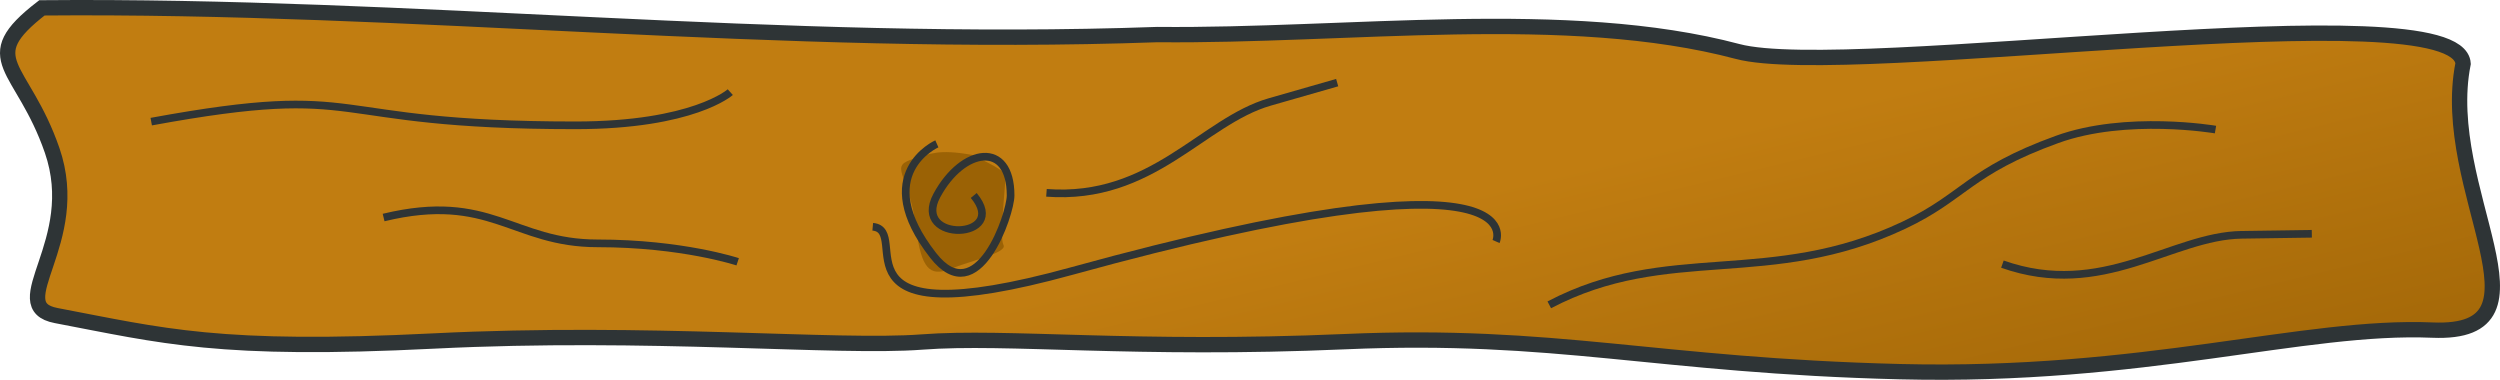
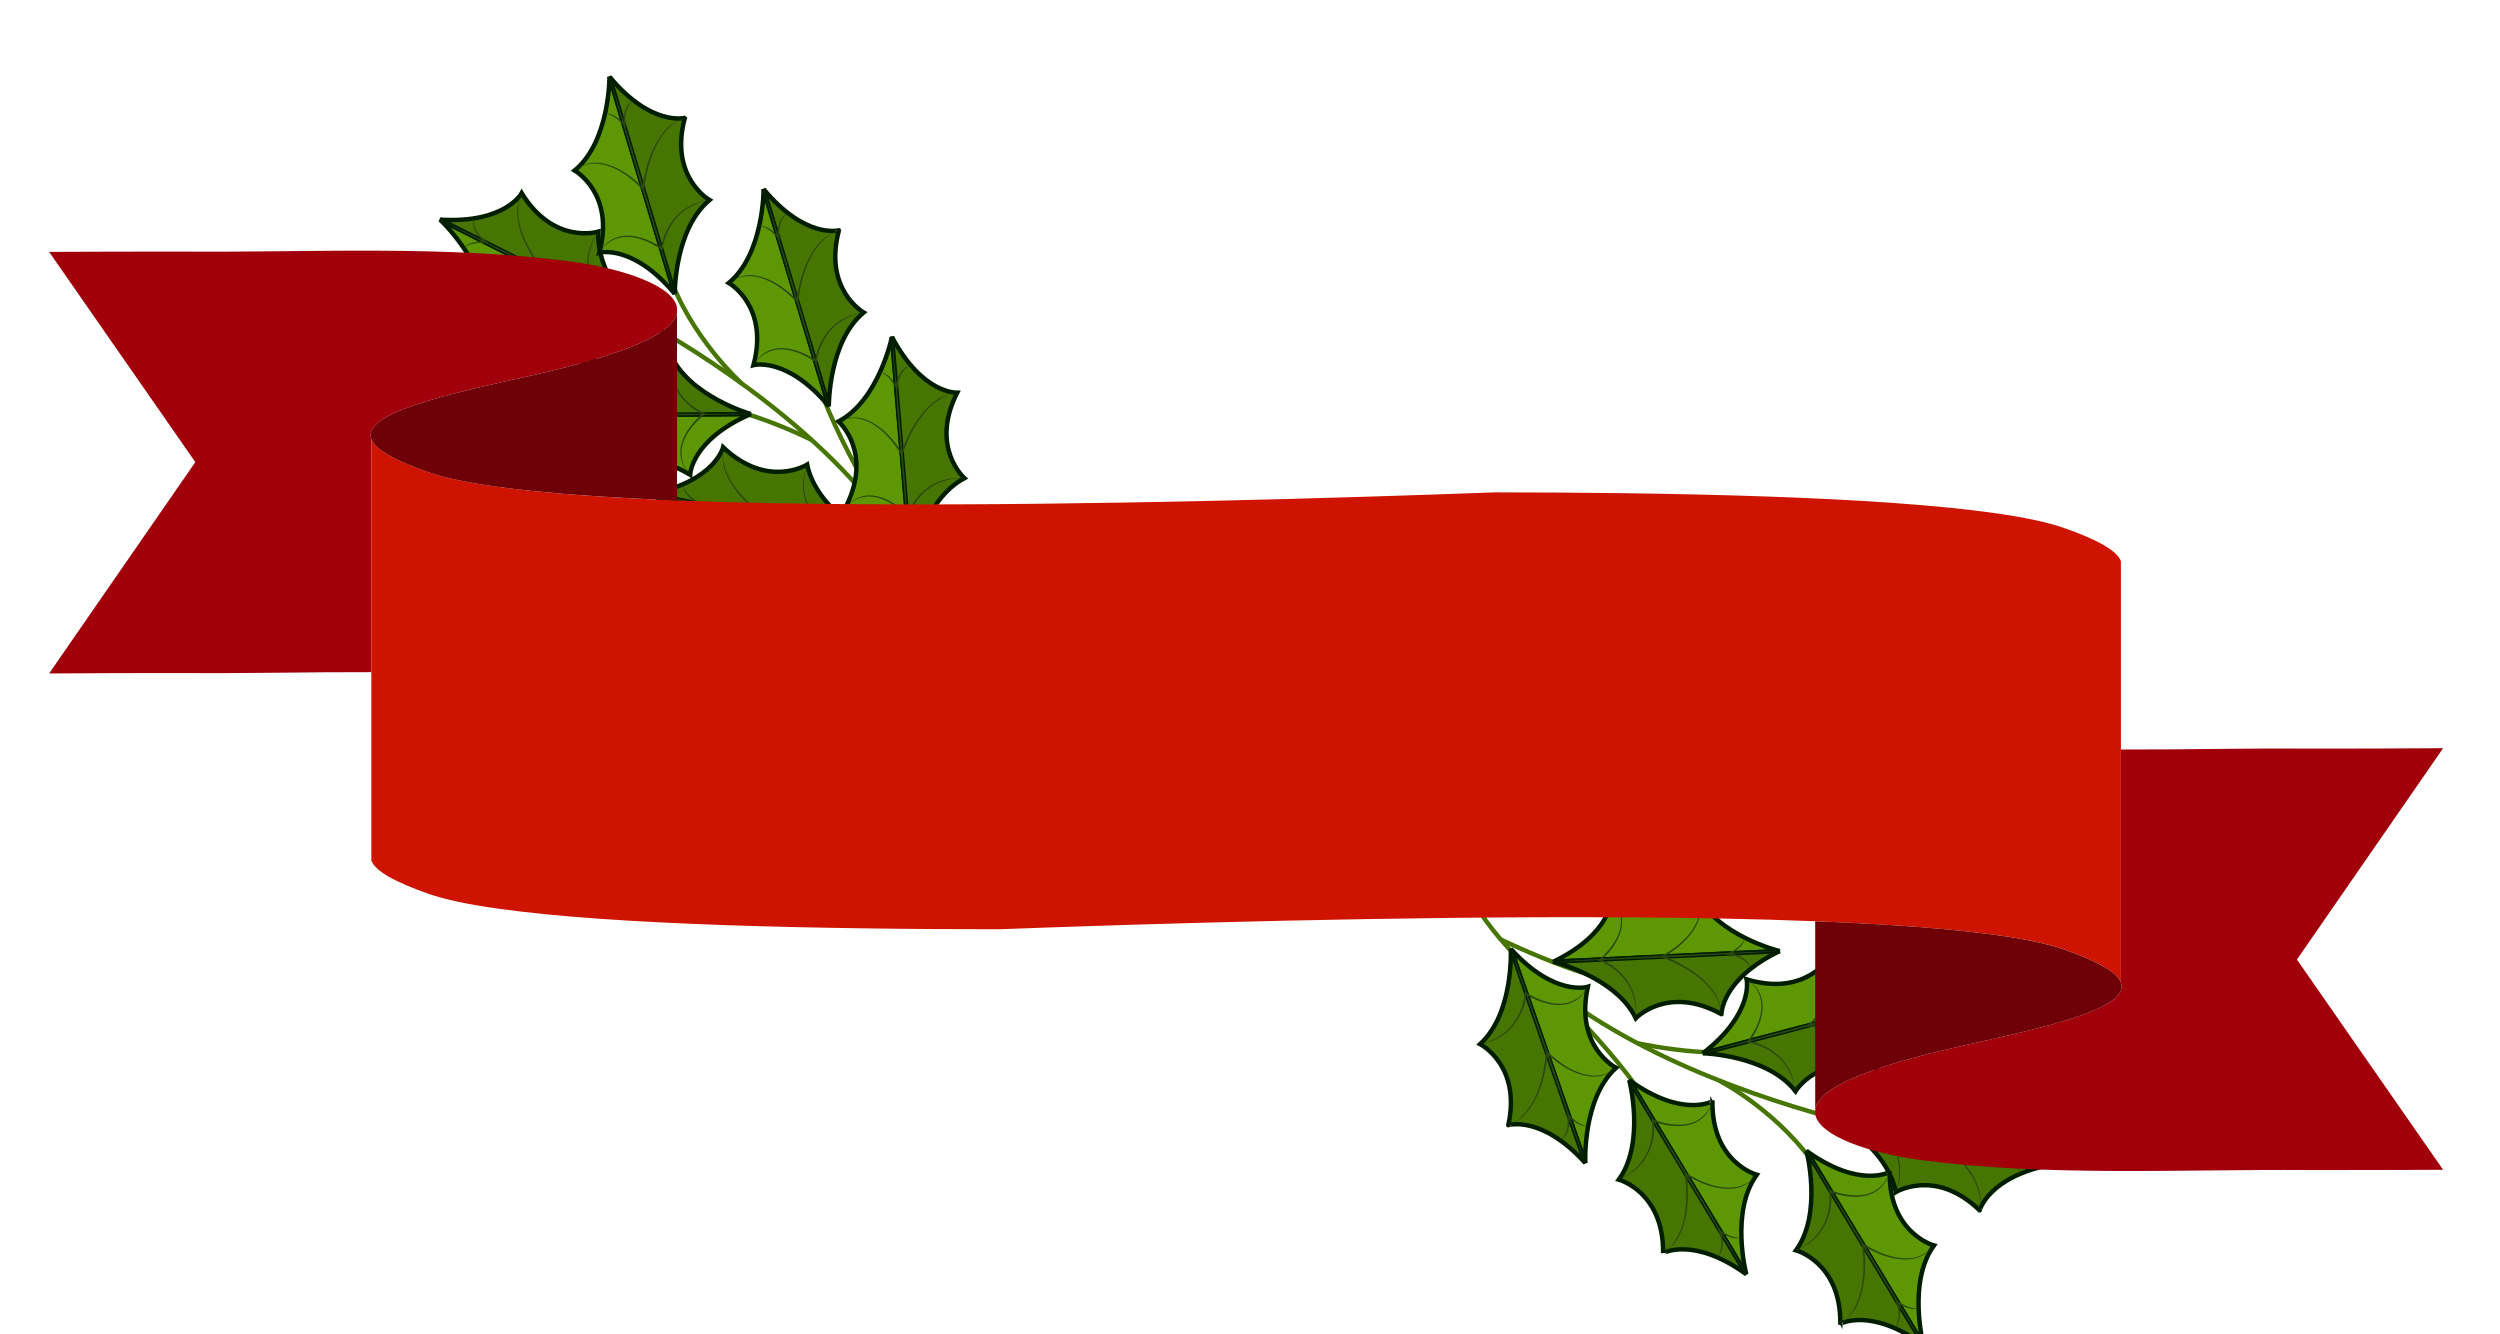
- <svg xmlns="http://www.w3.org/2000/svg" id="svg2" viewBox="0 0 684.69 104.02" version="1.0">
-   <defs id="defs4">
-     <linearGradient id="linearGradient5356" y2="60.621" gradientUnits="userSpaceOnUse" x2="427.44" y1="232.35" x1="469.05">
-       <stop id="stop3388" stop-color="#8f5902" offset="0" />
-       <stop id="stop3390" stop-color="#c17d11" offset="1" />
-     </linearGradient>
-   </defs>
-   <g id="layer1" transform="translate(-21.549 -8.6094)">
-     <path id="path2160" d="m33.03 10.76c101.83-0.921 201.9 11.029 305.54 7.316 52.01 0.535 112.26-7.756 158.87 4.633 30.45 8.096 197.33-17.421 198.69 3.317-6.9 34.758 26.96 74.484-8.4 72.989-35.33-1.494-78.74 13.045-145.78 11.385-67.08-1.66-94.17-10.746-152.02-8.22-57.91 2.52-92.43-1.69-115.89 0.1-23.36 1.78-74.67-3.233-133.62-0.28-58.95 2.96-74.316-1.42-103.48-6.966-14.583-2.772 7.585-20.07-1.108-45.226-8.144-23.568-21.281-24.797-2.802-39.048z" fill-rule="evenodd" stroke="#2e3436" stroke-width="4.2" fill="url(#linearGradient5356)" />
-     <path id="path5360" d="m41.416 33.313c60.614-11.111 45.277 1.01 116.16 1.01 32.33 0 42.43-9.091 42.43-9.091" transform="translate(21.549 8.6094)" stroke="#2e3436" stroke-width="2.1" fill="none" />
-     <path id="path6331" d="m260.57 70.712c11.11 1.01-13.8 30.958 54.54 12.122 128.29-35.356 116.17-8.081 116.17-8.081" stroke="#2e3436" stroke-width="2.1" fill="none" />
-     <path id="path8294" d="m266.16 42.417c-9.28-1.697-11.66-0.175-15.36 0.893-7.99 2.308-1.87 3.606 0.09 19.107 1.41 11.158 3.73 13.461 9.38 11.25 6.39-2.505 15.71-4.465 14.55-6.607-1.16-2.143 0.61-16.091 0.54-19.018-0.04-1.661-9.11-5.447-9.2-5.625z" fill-rule="evenodd" fill-opacity=".75" transform="translate(21.549 8.6094)" fill="#8f5902" />
-     <path id="path6339" d="m288.23 62.146c10.1 12.122-17.17 13.132-10.1 0s20.2-15.152 20.2 0c0 5.051-9.03 32.003-21.21 16.415-17.49-22.377 1.01-30.557 1.01-30.557" stroke="#2e3436" stroke-width="2.1" fill="none" />
-     <path id="path7319" d="m308.15 61.422c29.01 2.193 42.72-19.604 61.17-24.894l18.45-5.29" stroke="#2e3436" stroke-width="2.1" fill="none" />
-     <path id="path8290" d="m569.96 80.948c27.42 9.701 46.35-7.751 65.55-8.032l19.19-0.281" stroke="#2e3436" stroke-width="2.1" fill="none" />
-     <path id="path8297" d="m445.86 92.097c32.51-17.076 60.33-4.452 97.08-21.791 16.62-7.842 17.79-14.745 41.99-23.508 18.99-6.879 43.39-2.702 43.39-2.702" stroke="#2e3436" stroke-width="2.1" fill="none" />
-     <path id="path9268" d="m105.06 59.577c29.29-7.071 35.35 7.071 58.58 7.071 23.24 0 38.39 5.051 38.39 5.051" transform="translate(21.549 8.6094)" stroke="#2e3436" stroke-width="2.1" fill="none" />
+ <svg xmlns="http://www.w3.org/2000/svg" version="1.1" x="0px" y="0px" viewBox="20 40 225 120" xml:space="preserve">
+   <g>
+     <g>
+       <g>
+         <path style="fill:none;stroke:#477501;stroke-width:0.4;stroke-miterlimit:10;" d="M72.073,65.809      c0,0,39.23,17.75,32.166,41.463" />
+         <path style="fill:none;stroke:#477501;stroke-width:0.4;stroke-miterlimit:10;" d="M86.796,74.548c0,0-4.764-4.245-6.718-10.206      " />
+         <path style="fill:none;stroke:#477501;stroke-width:0.4;stroke-miterlimit:10;" d="M93.049,79.597c0,0-9-4.552-12.743-2.788" />
+         <path style="fill:none;stroke:#477501;stroke-width:0.4;stroke-miterlimit:10;" d="M100.073,87.382      c0,0-7.595-12.491-6.56-15.023" />
+         <path style="fill:none;stroke:#477501;stroke-width:0.4;stroke-miterlimit:10;" d="M102.646,91.683      c0,0-9.426-7.924-11.546-6.519" />
+       </g>
+       <g>
+         <g>
+           <path style="fill:#5D9703;stroke:#001D00;stroke-width:0.4" d="M77.835,68.924l-18.233-9.158c0,0,4.246,3.968,3.98,8.076c0,0,4.007-1.237,6.903,3.467       C70.485,71.31,71.967,68.557,77.835,68.924z" />
+           <path style="fill:#477501;stroke:#001D00;stroke-width:0.4" d="M59.602,59.766l18.233,9.158c0,0-4.246-3.968-3.98-8.076c0,0-4.007,1.237-6.903-3.467       C66.952,57.381,65.47,60.134,59.602,59.766z" />
+         </g>
+         <g>
+           <g>
+             <path style="fill:#2B4813;" d="M77.835,68.924c-3.072-1.46-6.102-3.003-9.155-4.502c-3.025-1.554-6.072-3.063-9.077-4.656        c3.072,1.459,6.103,3.003,9.155,4.502C71.782,65.822,74.829,67.331,77.835,68.924z" />
+           </g>
+           <g>
+             <path style="fill:#2B4813;" d="M73.854,60.848c-0.285,0.472-0.554,0.958-0.69,1.49c-0.171,0.52-0.227,1.072-0.192,1.615        c0.062,1.088,0.516,2.144,1.184,2.985l0.089,0.113l-0.14,0.029c-1.022,0.209-2.051,0.611-2.827,1.326        c-0.38,0.363-0.665,0.822-0.799,1.33c-0.166,0.509-0.084,1.053,0.005,1.575c-0.115-0.515-0.229-1.062-0.086-1.594        c0.124-0.528,0.415-1.01,0.8-1.392c0.792-0.753,1.824-1.178,2.877-1.414l-0.05,0.141c-0.689-0.89-1.122-1.972-1.17-3.091        c-0.026-0.557,0.042-1.121,0.226-1.647C73.249,61.779,73.546,61.303,73.854,60.848z" />
+           </g>
+           <g>
+             <path style="fill:#2B4813;" d="M66.952,57.381c-0.533,1.212-0.348,2.587,0.126,3.778c0.47,1.207,1.202,2.304,2.026,3.293        l0.117,0.14l-0.182,0c-1.153-0.001-2.345,0.156-3.404,0.637c-0.525,0.243-1.016,0.573-1.39,1.02        c-0.368,0.453-0.575,1.013-0.662,1.594c0.06-0.584,0.241-1.162,0.598-1.644c0.37-0.471,0.874-0.814,1.405-1.072        c1.078-0.509,2.273-0.685,3.457-0.704l-0.065,0.14c-0.435-0.497-0.802-1.04-1.145-1.599c-0.339-0.561-0.641-1.146-0.865-1.763        c-0.22-0.616-0.399-1.257-0.419-1.917C66.534,58.626,66.666,57.969,66.952,57.381z" />
+           </g>
+           <g>
+             <path style="fill:#2B4813;" d="M62.631,59.656c-0.029,0.422,0.079,0.833,0.289,1.184c0.212,0.351,0.522,0.64,0.846,0.877        l0.23,0.169l-0.28-0.018c-0.346-0.022-0.703-0.011-1.046,0.048c-0.331,0.073-0.706,0.158-0.896,0.473        c0.137-0.35,0.533-0.505,0.873-0.581c0.354-0.079,0.713-0.109,1.078-0.104l-0.049,0.151c-0.364-0.245-0.649-0.58-0.861-0.955        C62.602,60.524,62.526,60.068,62.631,59.656z" />
+           </g>
+         </g>
+       </g>
+       <g>
+         <g>
+           <path style="fill:#5D9703;stroke:#001D00;stroke-width:0.4" d="M87.571,77.263L67.168,77.41c0,0,5.587,1.6,7.221,5.379c0,0,3.004-2.925,7.724-0.055       C82.113,82.733,82.179,79.607,87.571,77.263z" />
+           <path style="fill:#477501;stroke:#001D00;stroke-width:0.4" d="M67.168,77.41l20.403-0.146c0,0-5.587-1.6-7.221-5.379c0,0-3.004,2.925-7.724,0.055       C72.626,71.94,72.56,75.066,67.168,77.41z" />
+         </g>
+         <g>
+           <g>
+             <path style="fill:#2B4813;" d="M87.571,77.263c-3.4,0.099-6.801,0.104-10.201,0.16c-3.401-0.006-6.801,0.037-10.202-0.014        c3.4-0.099,6.8-0.105,10.201-0.16C80.77,77.257,84.17,77.213,87.571,77.263z" />
+           </g>
+           <g>
+             <path style="fill:#2B4813;" d="M80.35,71.884c-0.039,0.55-0.057,1.105,0.064,1.641c0.085,0.54,0.286,1.058,0.564,1.525        c0.55,0.941,1.435,1.674,2.413,2.119l0.131,0.06l-0.112,0.089c-0.814,0.651-1.548,1.478-1.913,2.468        c-0.173,0.496-0.218,1.035-0.106,1.548c0.084,0.529,0.405,0.975,0.721,1.399c-0.337-0.406-0.687-0.841-0.803-1.38        c-0.13-0.527-0.09-1.088,0.079-1.604c0.362-1.031,1.088-1.879,1.918-2.569l0.019,0.149c-1.019-0.479-1.897-1.245-2.449-2.22        c-0.276-0.484-0.473-1.017-0.549-1.569C80.235,72.989,80.282,72.43,80.35,71.884z" />
+           </g>
+           <g>
+             <path style="fill:#2B4813;" d="M72.626,71.94c0.077,1.322,0.868,2.462,1.832,3.306c0.968,0.86,2.119,1.505,3.302,2.01        l0.167,0.072l-0.162,0.083c-1.027,0.524-2.017,1.206-2.741,2.117c-0.357,0.456-0.644,0.973-0.773,1.541        c-0.122,0.571-0.051,1.163,0.137,1.721c-0.212-0.547-0.314-1.144-0.216-1.737c0.115-0.588,0.407-1.122,0.763-1.594        c0.728-0.944,1.712-1.645,2.757-2.2l0.006,0.154c-0.614-0.245-1.188-0.561-1.748-0.902c-0.557-0.345-1.092-0.729-1.573-1.176        c-0.476-0.448-0.927-0.938-1.246-1.516C72.821,73.238,72.639,72.593,72.626,71.94z" />
+           </g>
+           <g>
+             <path style="fill:#2B4813;" d="M69.815,75.932c0.167,0.389,0.45,0.706,0.797,0.923c0.348,0.216,0.756,0.332,1.152,0.396        l0.282,0.045l-0.257,0.111c-0.318,0.138-0.631,0.31-0.91,0.52c-0.261,0.215-0.557,0.462-0.582,0.829        c-0.037-0.374,0.245-0.692,0.513-0.915c0.279-0.232,0.585-0.422,0.912-0.583l0.025,0.157        c-0.436-0.053-0.841-0.221-1.201-0.459C70.184,76.718,69.909,76.347,69.815,75.932z" />
+           </g>
+         </g>
+       </g>
+       <g>
+         <g>
+           <path style="fill:#5D9703;stroke:#001D00;stroke-width:0.4" d="M98.579,88.582l-19.982-4.126c0,0,5.129,2.734,5.936,6.771c0,0,3.55-2.232,7.565,1.562       C92.098,92.789,92.817,89.746,98.579,88.582z" />
+           <path style="fill:#477501;stroke:#001D00;stroke-width:0.4" d="M78.598,84.457l19.982,4.126c0,0-5.129-2.734-5.936-6.771c0,0-3.55,2.232-7.565-1.562       C85.079,80.25,84.36,83.293,78.598,84.457z" />
+         </g>
+         <g>
+           <g>
+             <path style="fill:#2B4813;" d="M98.579,88.582c-3.345-0.615-6.672-1.321-10.008-1.978c-3.324-0.718-6.658-1.387-9.973-2.148        c3.345,0.614,6.672,1.32,10.008,1.978C91.93,87.153,95.264,87.822,98.579,88.582z" />
+           </g>
+           <g>
+             <path style="fill:#2B4813;" d="M92.644,81.812c-0.154,0.529-0.287,1.068-0.281,1.618c-0.03,0.546,0.059,1.095,0.233,1.61        c0.341,1.035,1.053,1.937,1.917,2.577l0.116,0.086L94.5,87.766c-0.933,0.466-1.823,1.121-2.387,2.013        c-0.273,0.449-0.43,0.966-0.427,1.491c-0.029,0.534,0.192,1.038,0.412,1.52c-0.245-0.467-0.496-0.966-0.496-1.518        c-0.017-0.542,0.14-1.083,0.413-1.552c0.57-0.932,1.457-1.61,2.413-2.11l-0.012,0.149c-0.896-0.681-1.595-1.614-1.931-2.683        c-0.169-0.531-0.25-1.094-0.208-1.649C92.3,82.868,92.463,82.331,92.644,81.812z" />
+           </g>
+           <g>
+             <path style="fill:#2B4813;" d="M85.079,80.25c-0.201,1.309,0.334,2.589,1.099,3.616c0.766,1.044,1.757,1.914,2.809,2.656        l0.149,0.105l-0.176,0.047c-1.114,0.298-2.225,0.757-3.123,1.497c-0.445,0.371-0.833,0.817-1.078,1.345        c-0.239,0.533-0.293,1.127-0.226,1.711c-0.093-0.579-0.068-1.185,0.152-1.743c0.236-0.55,0.633-1.012,1.08-1.399        c0.909-0.771,2.018-1.251,3.157-1.575l-0.027,0.152c-0.549-0.368-1.044-0.797-1.52-1.248        c-0.472-0.454-0.916-0.941-1.292-1.479c-0.372-0.538-0.711-1.111-0.901-1.743C84.998,81.56,84.955,80.892,85.079,80.25z" />
+           </g>
+           <g>
+             <path style="fill:#2B4813;" d="M81.495,83.566c0.081,0.415,0.292,0.784,0.586,1.069c0.295,0.284,0.67,0.483,1.044,0.628        l0.266,0.103l-0.275,0.055c-0.34,0.068-0.681,0.171-0.998,0.318c-0.3,0.156-0.641,0.335-0.743,0.689        c0.042-0.374,0.384-0.626,0.693-0.788c0.322-0.168,0.661-0.29,1.014-0.379l-0.008,0.158c-0.415-0.143-0.777-0.392-1.079-0.7        C81.691,84.412,81.5,83.991,81.495,83.566z" />
+           </g>
+         </g>
+       </g>
+       <g>
+         <g>
+           <path style="fill:#5D9703;stroke:#001D00;stroke-width:0.4" d="M80.725,66.444l-5.872-19.54c0,0,0.034,5.812-3.134,8.441c0,0,3.651,2.062,2.223,7.397       C73.942,62.742,76.961,61.928,80.725,66.444z" />
+           <path style="fill:#477501;stroke:#001D00;stroke-width:0.4" d="M74.854,46.904l5.872,19.54c0,0-0.033-5.812,3.134-8.441c0,0-3.651-2.062-2.223-7.397       C81.636,50.605,78.618,51.42,74.854,46.904z" />
+         </g>
+         <g>
+           <g>
+             <path style="fill:#2B4813;" d="M80.725,66.444c-1.05-3.235-2.011-6.497-3.019-9.745c-0.949-3.265-1.946-6.517-2.853-9.795        c1.05,3.235,2.011,6.497,3.019,9.745C78.821,59.915,79.818,63.166,80.725,66.444z" />
+           </g>
+           <g>
+             <path style="fill:#2B4813;" d="M83.859,58.003c-0.539,0.117-1.076,0.256-1.557,0.522c-0.495,0.233-0.935,0.572-1.305,0.97        c-0.748,0.792-1.203,1.847-1.355,2.911l-0.02,0.142l-0.117-0.082c-0.854-0.599-1.853-1.07-2.906-1.143        c-0.525-0.027-1.054,0.082-1.515,0.333c-0.484,0.229-0.822,0.662-1.141,1.085c0.295-0.437,0.614-0.896,1.099-1.158        c0.469-0.273,1.019-0.392,1.562-0.375c1.091,0.058,2.109,0.516,3.004,1.12l-0.137,0.06c0.173-1.112,0.662-2.17,1.443-2.974        c0.387-0.401,0.844-0.74,1.352-0.967C82.767,58.202,83.316,58.091,83.859,58.003z" />
+           </g>
+           <g>
+             <path style="fill:#2B4813;" d="M81.636,50.605c-1.247,0.445-2.119,1.524-2.658,2.687c-0.554,1.171-0.849,2.456-1.001,3.734        l-0.022,0.181l-0.125-0.132c-0.792-0.839-1.724-1.597-2.802-2.035c-0.538-0.215-1.115-0.344-1.696-0.309        c-0.582,0.044-1.131,0.278-1.613,0.615c0.465-0.357,1.01-0.623,1.606-0.695c0.596-0.054,1.191,0.076,1.744,0.285        c1.11,0.433,2.06,1.181,2.886,2.028l-0.146,0.049c0.062-0.658,0.205-1.298,0.375-1.931c0.175-0.631,0.392-1.253,0.687-1.84        c0.296-0.583,0.639-1.153,1.105-1.621C80.445,51.157,81.012,50.801,81.636,50.605z" />
+           </g>
+           <g>
+             <path style="fill:#2B4813;" d="M77.015,49.029c-0.327,0.269-0.551,0.63-0.662,1.024c-0.11,0.395-0.106,0.819-0.056,1.217        l0.036,0.284l-0.179-0.216c-0.222-0.267-0.475-0.518-0.754-0.727c-0.28-0.19-0.599-0.405-0.959-0.326        c0.349-0.141,0.733,0.04,1.022,0.235c0.301,0.203,0.569,0.443,0.816,0.712l-0.143,0.068c-0.072-0.433-0.024-0.869,0.103-1.282        C76.364,49.604,76.643,49.236,77.015,49.029z" />
+           </g>
+         </g>
+       </g>
+       <g>
+         <g>
+           <path style="fill:#5D9703;stroke:#001D00;stroke-width:0.4" d="M94.596,76.565l-5.872-19.54c0,0,0.034,5.811-3.134,8.441c0,0,3.651,2.062,2.223,7.397       C87.813,72.863,90.832,72.049,94.596,76.565z" />
+           <path style="fill:#477501;stroke:#001D00;stroke-width:0.4" d="M88.724,57.025l5.872,19.54c0,0-0.034-5.812,3.134-8.441c0,0-3.651-2.062-2.223-7.397       C95.507,60.726,92.488,61.541,88.724,57.025z" />
+         </g>
+         <g>
+           <g>
+             <path style="fill:#2B4813;" d="M94.596,76.565c-1.05-3.235-2.011-6.497-3.019-9.745c-0.949-3.266-1.946-6.517-2.853-9.795        c1.05,3.235,2.011,6.497,3.019,9.745C92.692,70.035,93.688,73.286,94.596,76.565z" />
+           </g>
+           <g>
+             <path style="fill:#2B4813;" d="M97.73,68.124c-0.539,0.117-1.076,0.255-1.557,0.522c-0.495,0.233-0.935,0.572-1.305,0.97        c-0.748,0.793-1.203,1.848-1.355,2.911l-0.02,0.142l-0.117-0.082c-0.854-0.599-1.853-1.07-2.906-1.143        c-0.525-0.027-1.054,0.081-1.515,0.333c-0.484,0.229-0.822,0.662-1.14,1.085c0.295-0.437,0.614-0.896,1.099-1.158        c0.469-0.273,1.019-0.392,1.562-0.375c1.091,0.058,2.109,0.516,3.004,1.12l-0.137,0.06c0.173-1.112,0.662-2.17,1.443-2.974        c0.387-0.401,0.843-0.74,1.352-0.967C96.637,68.323,97.187,68.212,97.73,68.124z" />
+           </g>
+           <g>
+             <path style="fill:#2B4813;" d="M95.507,60.726c-1.247,0.445-2.119,1.524-2.659,2.687c-0.554,1.17-0.849,2.456-1.001,3.734        l-0.022,0.181l-0.125-0.132c-0.792-0.839-1.724-1.597-2.802-2.035c-0.538-0.215-1.115-0.344-1.696-0.309        c-0.582,0.044-1.131,0.278-1.613,0.615c0.465-0.357,1.01-0.623,1.606-0.695c0.596-0.054,1.191,0.076,1.744,0.285        c1.11,0.434,2.06,1.181,2.886,2.029l-0.146,0.049c0.062-0.658,0.205-1.298,0.375-1.931c0.175-0.631,0.392-1.253,0.687-1.84        c0.296-0.583,0.639-1.153,1.105-1.621C94.315,61.278,94.883,60.922,95.507,60.726z" />
+           </g>
+           <g>
+             <path style="fill:#2B4813;" d="M90.885,59.15c-0.327,0.269-0.551,0.63-0.662,1.024c-0.11,0.395-0.106,0.819-0.056,1.217        l0.036,0.284l-0.179-0.215c-0.222-0.267-0.475-0.518-0.754-0.727c-0.28-0.19-0.599-0.405-0.959-0.326        c0.349-0.141,0.733,0.04,1.022,0.235c0.301,0.203,0.569,0.444,0.816,0.712l-0.143,0.068c-0.072-0.433-0.024-0.869,0.103-1.282        C90.235,59.725,90.514,59.356,90.885,59.15z" />
+           </g>
+         </g>
+       </g>
+       <g>
+         <g>
+           <path style="fill:#5D9703;stroke:#001D00;stroke-width:0.4" d="M101.991,90.65l-1.715-20.331c0,0-1.166,5.693-4.808,7.613c0,0,3.148,2.771,0.649,7.697       C96.117,85.629,99.239,85.454,101.991,90.65z" />
+           <path style="fill:#477501;stroke:#001D00;stroke-width:0.4" d="M100.276,70.319l1.715,20.331c0,0,1.166-5.693,4.808-7.613c0,0-3.148-2.771-0.649-7.697       C106.149,75.34,103.027,75.514,100.276,70.319z" />
+         </g>
+         <g>
+           <g>
+             <path style="fill:#2B4813;" d="M101.991,90.65c-0.36-3.382-0.627-6.772-0.944-10.158c-0.255-3.391-0.56-6.778-0.771-10.173        c0.36,3.382,0.627,6.772,0.944,10.158C101.474,83.868,101.779,87.255,101.991,90.65z" />
+           </g>
+           <g>
+             <path style="fill:#2B4813;" d="M106.798,83.037c-0.551,0.003-1.106,0.028-1.631,0.19c-0.532,0.126-1.033,0.367-1.478,0.68        c-0.896,0.621-1.558,1.56-1.927,2.569l-0.049,0.135l-0.098-0.104c-0.712-0.762-1.592-1.43-2.608-1.718        c-0.508-0.134-1.048-0.138-1.551,0.013c-0.521,0.124-0.941,0.478-1.34,0.827c0.379-0.367,0.785-0.75,1.314-0.906        c0.515-0.17,1.078-0.174,1.605-0.045c1.056,0.282,1.957,0.94,2.708,1.715l-0.147,0.031c0.399-1.053,1.095-1.987,2.025-2.613        c0.461-0.313,0.978-0.55,1.522-0.668C105.688,83.007,106.249,83.011,106.798,83.037z" />
+           </g>
+           <g>
+             <path style="fill:#2B4813;" d="M106.149,75.34c-1.312,0.178-2.388,1.055-3.155,2.081c-0.783,1.031-1.337,2.228-1.75,3.447        l-0.058,0.173l-0.095-0.155c-0.602-0.984-1.358-1.918-2.322-2.57c-0.482-0.321-1.02-0.567-1.596-0.652        c-0.578-0.077-1.164,0.039-1.705,0.269c0.529-0.254,1.117-0.402,1.715-0.349c0.595,0.07,1.15,0.32,1.648,0.638        c0.997,0.653,1.772,1.58,2.406,2.58l-0.153,0.017c0.197-0.631,0.468-1.227,0.765-1.812c0.301-0.582,0.642-1.145,1.052-1.659        c0.41-0.509,0.863-0.997,1.416-1.359C104.87,75.634,105.498,75.403,106.149,75.34z" />
+           </g>
+           <g>
+             <path style="fill:#2B4813;" d="M101.952,72.844c-0.375,0.196-0.669,0.503-0.859,0.865c-0.189,0.364-0.273,0.779-0.306,1.179        l-0.024,0.285l-0.131-0.248c-0.162-0.307-0.358-0.605-0.588-0.867c-0.235-0.244-0.503-0.52-0.871-0.517        c0.37-0.066,0.709,0.191,0.952,0.441c0.253,0.261,0.465,0.551,0.652,0.865l-0.154,0.037c0.019-0.439,0.156-0.856,0.365-1.233        C101.197,73.272,101.546,72.969,101.952,72.844z" />
+           </g>
+         </g>
+       </g>
+     </g>
+     <g>
+       <g>
+         <path style="fill:none;stroke:#477501;stroke-width:0.4;stroke-miterlimit:10;" d="M191.118,142.043      c0,0-42.407-7.461-41.448-32.185" />
+         <path style="fill:none;stroke:#477501;stroke-width:0.4;stroke-miterlimit:10;" d="M174.688,137.231c0,0,5.669,2.93,9.04,8.221" />
+         <path style="fill:none;stroke:#477501;stroke-width:0.4;stroke-miterlimit:10;" d="M167.378,133.891      c0,0,9.848,2.176,13.036-0.461" />
+         <path style="fill:none;stroke:#477501;stroke-width:0.4;stroke-miterlimit:10;" d="M158.641,128.092      c0,0,10.457,10.216,10.082,12.926" />
+         <path style="fill:none;stroke:#477501;stroke-width:0.4;stroke-miterlimit:10;" d="M155.082,124.564      c0,0,11.097,5.337,12.803,3.45" />
+       </g>
+       <g>
+         <g>
+           <path style="fill:#5D9703;stroke:#001D00;stroke-width:0.4" d="M184.764,140.455l19.935,4.348c0,0-5.098-2.791-5.86-6.836c0,0-3.574,2.192-7.547-1.646       C191.292,136.32,190.539,139.355,184.764,140.455z" />
+           <path style="fill:#477501;stroke:#001D00;stroke-width:0.4" d="M204.699,144.802l-19.935-4.348c0,0,5.098,2.791,5.86,6.836c0,0,3.575-2.192,7.547,1.646       C198.171,148.937,198.923,145.902,204.699,144.802z" />
+         </g>
+         <g>
+           <g>
+             <path style="fill:#2B4813;" d="M184.764,140.455c3.338,0.652,6.657,1.395,9.986,2.089c3.316,0.755,6.642,1.461,9.949,2.258        c-3.338-0.651-6.657-1.395-9.986-2.089C191.397,141.958,188.07,141.252,184.764,140.455z" />
+           </g>
+           <g>
+             <path style="fill:#2B4813;" d="M190.624,147.291c0.16-0.527,0.299-1.065,0.299-1.615c0.036-0.546-0.046-1.095-0.215-1.612        c-0.33-1.039-1.032-1.949-1.888-2.598l-0.115-0.087l0.128-0.063c0.938-0.456,1.835-1.101,2.41-1.986        c0.278-0.446,0.441-0.961,0.444-1.486c0.035-0.534-0.18-1.04-0.396-1.524c0.239,0.47,0.485,0.971,0.479,1.523        c0.011,0.542-0.151,1.082-0.43,1.547c-0.58,0.926-1.475,1.594-2.437,2.083l0.014-0.149c0.889,0.691,1.576,1.632,1.9,2.704        c0.163,0.533,0.238,1.097,0.19,1.652C190.979,146.239,190.81,146.773,190.624,147.291z" />
+           </g>
+           <g>
+             <path style="fill:#2B4813;" d="M198.171,148.937c0.216-1.307-0.305-2.592-1.059-3.628c-0.755-1.052-1.736-1.934-2.779-2.687        l-0.148-0.107l0.176-0.045c1.117-0.286,2.233-0.733,3.139-1.462c0.449-0.366,0.842-0.807,1.093-1.333        c0.244-0.53,0.306-1.124,0.245-1.709c0.087,0.58,0.055,1.185-0.172,1.742c-0.242,0.548-0.644,1.005-1.095,1.387        c-0.918,0.76-2.032,1.228-3.174,1.539l0.029-0.152c0.545,0.374,1.035,0.809,1.506,1.265c0.467,0.459,0.905,0.951,1.276,1.493        c0.366,0.542,0.698,1.119,0.882,1.753C198.266,147.628,198.302,148.296,198.171,148.937z" />
+           </g>
+           <g>
+             <path style="fill:#2B4813;" d="M201.791,145.661c-0.077-0.416-0.284-0.787-0.574-1.075c-0.292-0.288-0.665-0.49-1.037-0.64        l-0.265-0.106l0.275-0.052c0.341-0.064,0.683-0.164,1.002-0.307c0.302-0.153,0.645-0.328,0.75-0.68        c-0.046,0.373-0.391,0.622-0.702,0.78c-0.324,0.165-0.664,0.283-1.018,0.368l0.01-0.158c0.414,0.148,0.772,0.401,1.071,0.712        C201.604,144.813,201.791,145.236,201.791,145.661z" />
+           </g>
+         </g>
+       </g>
+       <g>
+         <g>
+           <path style="fill:#5D9703;stroke:#001D00;stroke-width:0.4" d="M173.263,134.792l19.729-5.204c0,0-5.809-0.164-8.33-3.419c0,0-2.185,3.579-7.469,1.97       C177.193,128.139,177.904,131.184,173.263,134.792z" />
+           <path style="fill:#477501;stroke:#001D00;stroke-width:0.4" d="M192.992,129.588l-19.729,5.204c0,0,5.809,0.164,8.33,3.419c0,0,2.185-3.579,7.469-1.97       C189.061,136.241,188.35,133.197,192.992,129.588z" />
+         </g>
+         <g>
+           <g>
+             <path style="fill:#2B4813;" d="M173.263,134.792c3.269-0.939,6.562-1.788,9.842-2.686c3.296-0.838,6.579-1.723,9.886-2.518        c-3.269,0.94-6.562,1.789-9.842,2.686C179.853,133.111,176.57,133.997,173.263,134.792z" />
+           </g>
+           <g>
+             <path style="fill:#2B4813;" d="M181.593,138.211c-0.098-0.542-0.219-1.084-0.469-1.574c-0.216-0.502-0.54-0.954-0.925-1.338        c-0.767-0.775-1.805-1.265-2.863-1.454l-0.142-0.025l0.086-0.114c0.628-0.833,1.133-1.816,1.241-2.865        c0.045-0.524-0.046-1.057-0.282-1.526c-0.212-0.491-0.634-0.844-1.046-1.177c0.427,0.31,0.874,0.644,1.12,1.138        c0.257,0.478,0.357,1.032,0.322,1.573c-0.095,1.089-0.588,2.09-1.221,2.964l-0.056-0.139c1.106,0.211,2.146,0.735,2.923,1.543        c0.387,0.4,0.711,0.868,0.921,1.384C181.43,137.113,181.523,137.666,181.593,138.211z" />
+           </g>
+           <g>
+             <path style="fill:#2B4813;" d="M189.061,136.241c-0.403-1.262-1.451-2.169-2.595-2.748c-1.151-0.593-2.426-0.932-3.698-1.127        l-0.18-0.028l0.136-0.12c0.865-0.763,1.654-1.669,2.129-2.731c0.233-0.53,0.382-1.102,0.367-1.684        c-0.024-0.583-0.239-1.14-0.56-1.633c0.342,0.477,0.589,1.03,0.64,1.629c0.034,0.598-0.116,1.188-0.344,1.733        c-0.471,1.095-1.25,2.018-2.125,2.815l-0.044-0.148c0.655,0.084,1.29,0.249,1.917,0.44c0.625,0.196,1.239,0.435,1.816,0.749        c0.573,0.316,1.131,0.678,1.583,1.16C188.551,135.032,188.887,135.611,189.061,136.241z" />
+           </g>
+           <g>
+             <path style="fill:#2B4813;" d="M190.794,131.676c-0.258-0.336-0.611-0.572-1.001-0.696c-0.391-0.123-0.815-0.134-1.214-0.098        l-0.285,0.026l0.221-0.172c0.274-0.212,0.534-0.457,0.752-0.729c0.199-0.273,0.425-0.585,0.358-0.947        c0.129,0.353-0.065,0.731-0.27,1.014c-0.213,0.294-0.463,0.554-0.739,0.792l-0.063-0.146c0.435-0.057,0.87,0.005,1.277,0.146        C190.242,131.006,190.6,131.298,190.794,131.676z" />
+           </g>
+         </g>
+       </g>
+       <g>
+         <g>
+           <path style="fill:#5D9703;stroke:#001D00;stroke-width:0.4" d="M159.79,126.559l20.381-0.961c0,0-5.646-1.376-7.43-5.086c0,0-2.885,3.043-7.716,0.364       C165.025,120.875,165.084,124.001,159.79,126.559z" />
+           <path style="fill:#477501;stroke:#001D00;stroke-width:0.4" d="M180.171,125.597l-20.381,0.961c0,0,5.646,1.376,7.43,5.086c0,0,2.885-3.043,7.716-0.364       C174.936,131.281,174.877,128.155,180.171,125.597z" />
+         </g>
+         <g>
+           <g>
+             <path style="fill:#2B4813;" d="M159.79,126.559c3.393-0.235,6.791-0.376,10.186-0.567c3.398-0.13,6.794-0.309,10.194-0.394        c-3.393,0.235-6.791,0.376-10.186,0.567C166.586,126.294,163.191,126.473,159.79,126.559z" />
+           </g>
+           <g>
+             <path style="fill:#2B4813;" d="M167.22,131.645c0.018-0.551,0.013-1.106-0.129-1.637c-0.106-0.536-0.328-1.046-0.625-1.502        c-0.588-0.918-1.501-1.615-2.496-2.021l-0.133-0.054l0.108-0.094c0.788-0.683,1.488-1.539,1.813-2.542        c0.153-0.503,0.176-1.043,0.044-1.551c-0.105-0.525-0.443-0.958-0.777-1.369c0.353,0.392,0.72,0.813,0.857,1.347        c0.151,0.521,0.134,1.084-0.015,1.606c-0.32,1.045-1.012,1.921-1.814,2.643l-0.025-0.148c1.037,0.438,1.945,1.168,2.536,2.12        c0.295,0.473,0.514,0.998,0.611,1.546C167.291,130.536,167.266,131.097,167.22,131.645z" />
+           </g>
+           <g>
+             <path style="fill:#2B4813;" d="M174.936,131.281c-0.13-1.318-0.965-2.425-1.962-3.23c-1.001-0.821-2.177-1.419-3.38-1.876        l-0.17-0.065l0.159-0.089c1.005-0.565,1.967-1.286,2.654-2.225c0.339-0.47,0.604-0.998,0.711-1.57        c0.099-0.575,0.004-1.164-0.206-1.714c0.234,0.538,0.36,1.131,0.285,1.727c-0.092,0.592-0.362,1.137-0.699,1.623        c-0.69,0.972-1.645,1.712-2.667,2.308l-0.012-0.154c0.623,0.22,1.209,0.513,1.782,0.832c0.57,0.322,1.121,0.684,1.619,1.112        c0.494,0.429,0.964,0.9,1.305,1.465C174.69,129.991,174.897,130.628,174.936,131.281z" />
+           </g>
+           <g>
+             <path style="fill:#2B4813;" d="M177.585,127.179c-0.182-0.382-0.478-0.687-0.833-0.89c-0.357-0.202-0.769-0.302-1.167-0.35        l-0.284-0.034l0.253-0.122c0.312-0.15,0.618-0.335,0.888-0.555c0.252-0.226,0.538-0.484,0.549-0.851        c0.052,0.373-0.217,0.701-0.476,0.935c-0.27,0.243-0.568,0.445-0.888,0.619l-0.031-0.156c0.438,0.035,0.849,0.187,1.219,0.41        C177.185,126.409,177.475,126.769,177.585,127.179z" />
+           </g>
+         </g>
+       </g>
+       <g>
+         <g>
+           <path style="fill:#5D9703;stroke:#001D00;stroke-width:0.4" d="M182.579,143.575l10.536,17.472c0,0-1.475-5.622,0.941-8.955c0,0-4.049-1.091-3.989-6.615       C190.068,145.478,187.346,147.016,182.579,143.575z" />
+           <path style="fill:#477501;stroke:#001D00;stroke-width:0.4" d="M193.116,161.047l-10.536-17.472c0,0,1.475,5.622-0.941,8.955c0,0,4.049,1.091,3.989,6.615       C185.627,159.144,188.349,157.606,193.116,161.047z" />
+         </g>
+         <g>
+           <g>
+             <path style="fill:#2B4813;" d="M182.579,143.575c1.82,2.874,3.56,5.795,5.342,8.691c1.73,2.928,3.502,5.83,5.194,8.781        c-1.82-2.873-3.56-5.795-5.342-8.691C186.044,149.428,184.271,146.525,182.579,143.575z" />
+           </g>
+           <g>
+             <path style="fill:#2B4813;" d="M181.638,152.529c0.493-0.246,0.979-0.514,1.379-0.892c0.421-0.349,0.764-0.786,1.024-1.264        c0.528-0.953,0.707-2.088,0.591-3.157l-0.016-0.143l0.134,0.05c0.976,0.368,2.061,0.577,3.099,0.386        c0.515-0.104,1.001-0.34,1.385-0.699c0.412-0.342,0.632-0.846,0.836-1.334c-0.177,0.497-0.372,1.02-0.777,1.395        c-0.387,0.381-0.89,0.633-1.42,0.751c-1.071,0.215-2.171,0.023-3.188-0.339l0.118-0.093c0.108,1.121-0.103,2.266-0.66,3.239        c-0.275,0.484-0.633,0.926-1.07,1.272C182.646,152.065,182.142,152.309,181.638,152.529z" />
+           </g>
+           <g>
+             <path style="fill:#2B4813;" d="M185.627,159.144c1.098-0.741,1.674-2.003,1.909-3.262c0.246-1.271,0.213-2.59,0.043-3.866        l-0.024-0.181l0.154,0.097c0.975,0.616,2.066,1.119,3.219,1.277c0.574,0.075,1.165,0.057,1.719-0.121        c0.553-0.187,1.026-0.55,1.41-0.996c-0.362,0.462-0.824,0.854-1.383,1.072c-0.564,0.201-1.173,0.222-1.76,0.157        c-1.183-0.144-2.288-0.633-3.299-1.249l0.13-0.083c0.103,0.653,0.123,1.308,0.116,1.963c-0.013,0.655-0.069,1.311-0.209,1.953        c-0.143,0.638-0.333,1.276-0.668,1.845C186.644,158.314,186.182,158.8,185.627,159.144z" />
+           </g>
+           <g>
+             <path style="fill:#2B4813;" d="M190.494,159.525c0.25-0.342,0.377-0.747,0.387-1.156c0.008-0.41-0.1-0.82-0.247-1.193        l-0.105-0.266l0.227,0.164c0.281,0.203,0.588,0.384,0.911,0.517c0.318,0.115,0.681,0.243,1.01,0.078        c-0.303,0.223-0.72,0.143-1.049,0.026c-0.342-0.122-0.661-0.288-0.967-0.487l0.122-0.101c0.177,0.402,0.239,0.836,0.218,1.267        C190.982,158.806,190.803,159.232,190.494,159.525z" />
+           </g>
+         </g>
+       </g>
+       <g>
+         <g>
+           <path style="fill:#5D9703;stroke:#001D00;stroke-width:0.4" d="M166.631,137.212l10.536,17.472c0,0-1.474-5.622,0.941-8.955c0,0-4.049-1.091-3.989-6.615       C174.12,139.115,171.398,140.653,166.631,137.212z" />
+           <path style="fill:#477501;stroke:#001D00;stroke-width:0.4" d="M177.168,154.684l-10.536-17.472c0,0,1.474,5.621-0.942,8.955c0,0,4.049,1.091,3.989,6.615       C169.679,152.781,172.401,151.243,177.168,154.684z" />
+         </g>
+         <g>
+           <g>
+             <path style="fill:#2B4813;" d="M166.631,137.212c1.82,2.873,3.56,5.795,5.342,8.691c1.73,2.928,3.502,5.83,5.194,8.781        c-1.82-2.873-3.56-5.795-5.342-8.691C170.096,143.065,168.324,140.163,166.631,137.212z" />
+           </g>
+           <g>
+             <path style="fill:#2B4813;" d="M165.69,146.167c0.493-0.247,0.979-0.514,1.379-0.892c0.422-0.349,0.764-0.786,1.024-1.264        c0.528-0.953,0.707-2.088,0.591-3.156l-0.016-0.143l0.134,0.05c0.976,0.368,2.061,0.577,3.099,0.386        c0.515-0.104,1.001-0.34,1.385-0.699c0.412-0.342,0.632-0.846,0.836-1.334c-0.177,0.497-0.372,1.02-0.777,1.395        c-0.387,0.381-0.89,0.633-1.42,0.751c-1.071,0.215-2.171,0.023-3.188-0.339l0.118-0.092c0.108,1.12-0.102,2.266-0.66,3.239        c-0.275,0.484-0.633,0.926-1.07,1.273C166.698,145.702,166.194,145.947,165.69,146.167z" />
+           </g>
+           <g>
+             <path style="fill:#2B4813;" d="M169.679,152.781c1.098-0.741,1.674-2.002,1.909-3.262c0.246-1.271,0.213-2.59,0.043-3.866        l-0.024-0.18l0.154,0.097c0.975,0.616,2.066,1.119,3.219,1.277c0.574,0.075,1.165,0.057,1.719-0.121        c0.553-0.187,1.026-0.55,1.41-0.996c-0.362,0.462-0.824,0.854-1.383,1.072c-0.564,0.201-1.173,0.222-1.76,0.157        c-1.183-0.144-2.288-0.633-3.299-1.249l0.13-0.083c0.103,0.653,0.123,1.308,0.116,1.963c-0.013,0.655-0.069,1.311-0.209,1.953        c-0.143,0.638-0.333,1.276-0.668,1.845C170.696,151.952,170.234,152.437,169.679,152.781z" />
+           </g>
+           <g>
+             <path style="fill:#2B4813;" d="M174.547,153.162c0.25-0.342,0.377-0.747,0.387-1.156c0.008-0.41-0.1-0.82-0.247-1.193        l-0.105-0.266l0.227,0.164c0.281,0.203,0.589,0.384,0.911,0.517c0.319,0.115,0.681,0.243,1.01,0.078        c-0.303,0.223-0.72,0.143-1.049,0.026c-0.342-0.122-0.661-0.288-0.967-0.487l0.122-0.101c0.177,0.402,0.239,0.836,0.218,1.267        C175.034,152.444,174.855,152.87,174.547,153.162z" />
+           </g>
+         </g>
+       </g>
+       <g>
+         <g>
+           <path style="fill:#5D9703;stroke:#001D00;stroke-width:0.4" d="M155.973,125.402l6.706,19.27c0,0-0.283-5.805,2.768-8.568c0,0-3.736-1.903-2.539-7.295       C162.908,128.809,159.927,129.753,155.973,125.402z" />
+           <path style="fill:#477501;stroke:#001D00;stroke-width:0.4" d="M162.679,144.672l-6.706-19.27c0,0,0.283,5.805-2.768,8.568c0,0,3.737,1.903,2.539,7.295       C155.743,141.266,158.724,140.322,162.679,144.672z" />
+         </g>
+         <g>
+           <g>
+             <path style="fill:#2B4813;" d="M155.973,125.402c1.188,3.187,2.288,6.405,3.435,9.606c1.089,3.222,2.224,6.427,3.271,9.663        c-1.188-3.187-2.288-6.405-3.435-9.607C158.156,131.844,157.02,128.639,155.973,125.402z" />
+           </g>
+           <g>
+             <path style="fill:#2B4813;" d="M153.204,133.97c0.533-0.14,1.064-0.301,1.533-0.589c0.484-0.254,0.91-0.612,1.263-1.025        c0.714-0.824,1.123-1.898,1.229-2.967l0.014-0.143l0.12,0.077c0.879,0.561,1.898,0.99,2.952,1.017        c0.525,0.004,1.05-0.127,1.499-0.398c0.473-0.249,0.793-0.697,1.093-1.133c-0.276,0.45-0.575,0.921-1.048,1.204        c-0.457,0.293-1.002,0.436-1.544,0.442c-1.093-0.011-2.13-0.425-3.049-0.99l0.134-0.066c-0.125,1.119-0.568,2.197-1.313,3.033        c-0.369,0.417-0.811,0.776-1.309,1.024C154.287,133.724,153.743,133.859,153.204,133.97z" />
+           </g>
+           <g>
+             <path style="fill:#2B4813;" d="M155.743,141.266c1.227-0.499,2.051-1.614,2.541-2.799c0.503-1.193,0.742-2.49,0.84-3.773        l0.014-0.182l0.13,0.127c0.827,0.804,1.791,1.521,2.887,1.913c0.546,0.191,1.128,0.296,1.707,0.236        c0.58-0.068,1.118-0.326,1.585-0.683c-0.449,0.377-0.982,0.666-1.575,0.763c-0.593,0.08-1.193-0.025-1.755-0.21        c-1.128-0.385-2.109-1.091-2.971-1.903l0.144-0.055c-0.034,0.66-0.149,1.305-0.292,1.945        c-0.147,0.638-0.338,1.269-0.607,1.868c-0.271,0.595-0.589,1.18-1.034,1.667C156.91,140.663,156.358,141.043,155.743,141.266z        " />
+           </g>
+           <g>
+             <path style="fill:#2B4813;" d="M160.428,142.642c0.315-0.283,0.523-0.653,0.617-1.051c0.093-0.399,0.071-0.823,0.004-1.218        l-0.048-0.282l0.188,0.208c0.233,0.257,0.497,0.497,0.785,0.694c0.288,0.178,0.616,0.379,0.972,0.285        c-0.342,0.156-0.734-0.009-1.031-0.191c-0.31-0.19-0.588-0.419-0.846-0.676l0.14-0.074c0.09,0.43,0.062,0.868-0.048,1.285        C161.053,142.04,160.79,142.42,160.428,142.642z" />
+           </g>
+         </g>
+       </g>
+     </g>
+     <g>
+       <path style="fill:#A1000B;" d="M80.933,67.701v0.396c-0.149,1.021-1.477,2.137-4.527,3.276     c-5.714,2.136-11.894,2.92-17.739,4.653c-3.103,0.926-4.896,1.836-5.248,2.778c-0.088,0.237-0.088,0.475,0,0.712v20.978     c-5.635-0.016-11.278,0.127-16.834,0.079c-1.275-0.008-10.628,0.016-12.166,0.04l13.16-19.023l-13.16-18.921     c1.486-0.016,10.83-0.032,12.166-0.024c11.524,0.087,23.409-0.609,34.855,0.902C76.036,64.164,80.652,65.723,80.933,67.701z" />
+       <path style="fill:#CE1400;" d="M210.881,90.503v37.936c-0.351-0.939-2.048-1.915-5.177-3.006     c-3.868-1.346-12.089-2.114-22.339-2.522c-5.291-0.209-11.122-0.313-17.181-0.351h-0.038     c-20.129-0.114-42.743,0.569-56.159,1.071c-3.992,0-7.983-0.019-11.871-0.076c-17.797-0.228-33.65-1.062-39.519-3.1     c-3.129-1.1-4.826-2.067-5.177-3.006V79.514c0.351,0.939,2.048,1.906,5.177,2.996c3.868,1.346,12.089,2.124,22.339,2.532     c5.291,0.209,11.122,0.313,17.18,0.341c20.272,0.123,43.065-0.578,56.463-1.071c3.906,0,7.794,0.028,11.605,0.076     c17.797,0.237,33.65,1.071,39.519,3.11C208.833,88.588,210.53,89.565,210.881,90.503z" />
+       <path id="SVGID_x5F_00000004511429161333278730000015071431789410134405_x5F_" style="fill:none;" d="M53.421,103.482     c0.351,0.939,2.048,1.906,5.177,2.996c3.868,1.346,12.089,2.124,22.339,2.532c5.291,0.209,11.122,0.313,17.18,0.341     c20.272,0.123,43.065-0.578,56.463-1.071c3.906,0,7.794,0.028,11.605,0.076c17.797,0.237,33.65,1.072,39.519,3.11     c3.129,1.09,4.826,2.067,5.177,3.006" />
+       <path style="fill:#6E0007;" d="M80.933,68.097v16.942c-10.25-0.404-18.469-1.179-22.337-2.524     c-3.13-1.092-4.826-2.065-5.178-2.999c-0.088-0.237-0.088-0.475,0-0.712c0.352-0.942,2.145-1.852,5.248-2.778     c5.846-1.733,12.025-2.517,17.739-4.653C79.456,70.234,80.783,69.118,80.933,68.097z" />
+       <path style="fill:#A1000B;" d="M183.368,140.249v-0.396c0.149-1.021,1.477-2.137,4.527-3.276     c5.714-2.137,11.894-2.92,17.739-4.653c3.103-0.926,4.896-1.836,5.248-2.778c0.088-0.237,0.088-0.475,0-0.712v-20.978     c5.635,0.016,11.278-0.127,16.834-0.079c1.275,0.008,10.628-0.016,12.166-0.04l-13.16,19.023l13.16,18.921     c-1.486,0.016-10.83,0.032-12.166,0.024c-11.524-0.087-23.409,0.609-34.855-0.902     C188.264,143.787,183.649,142.228,183.368,140.249z" />
+       <path style="fill:#6E0007;" d="M183.368,139.854v-16.942c10.25,0.404,18.469,1.179,22.337,2.524     c3.13,1.092,4.826,2.065,5.178,2.999c0.088,0.237,0.088,0.475,0,0.712c-0.352,0.942-2.145,1.852-5.248,2.778     c-5.846,1.733-12.025,2.516-17.739,4.653C184.845,137.717,183.517,138.833,183.368,139.854z" />
+     </g>
  </g>
</svg>
